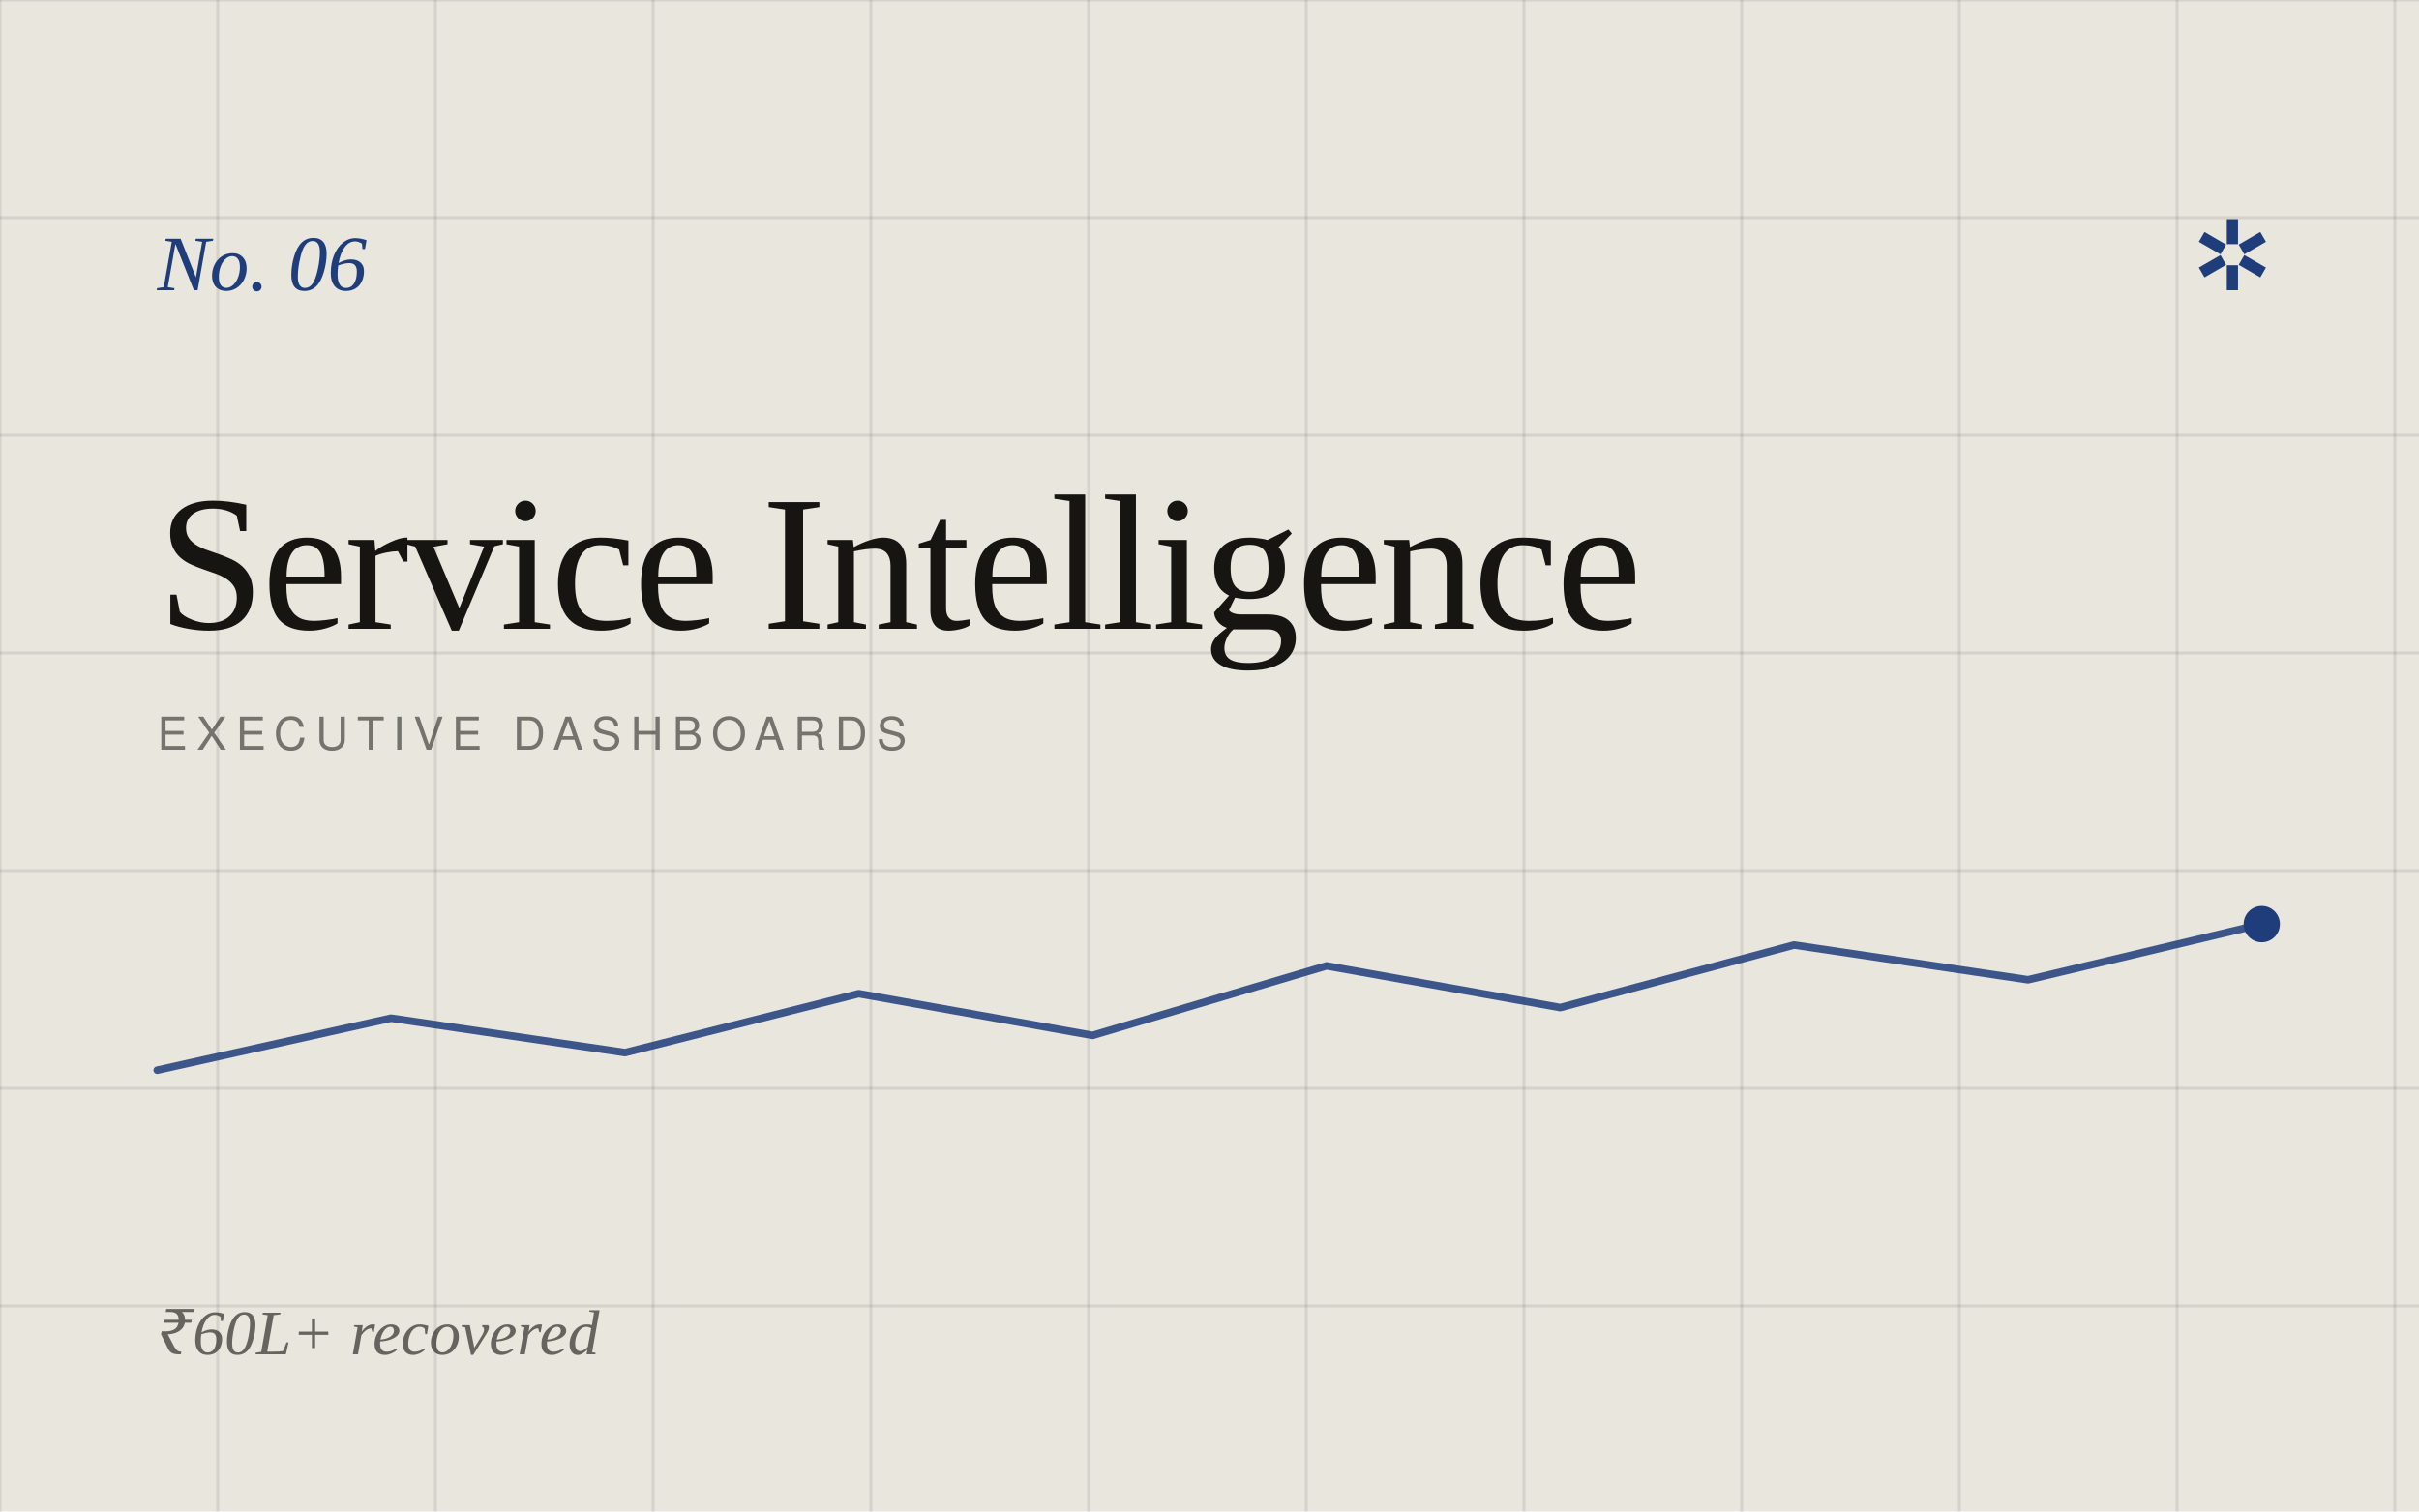
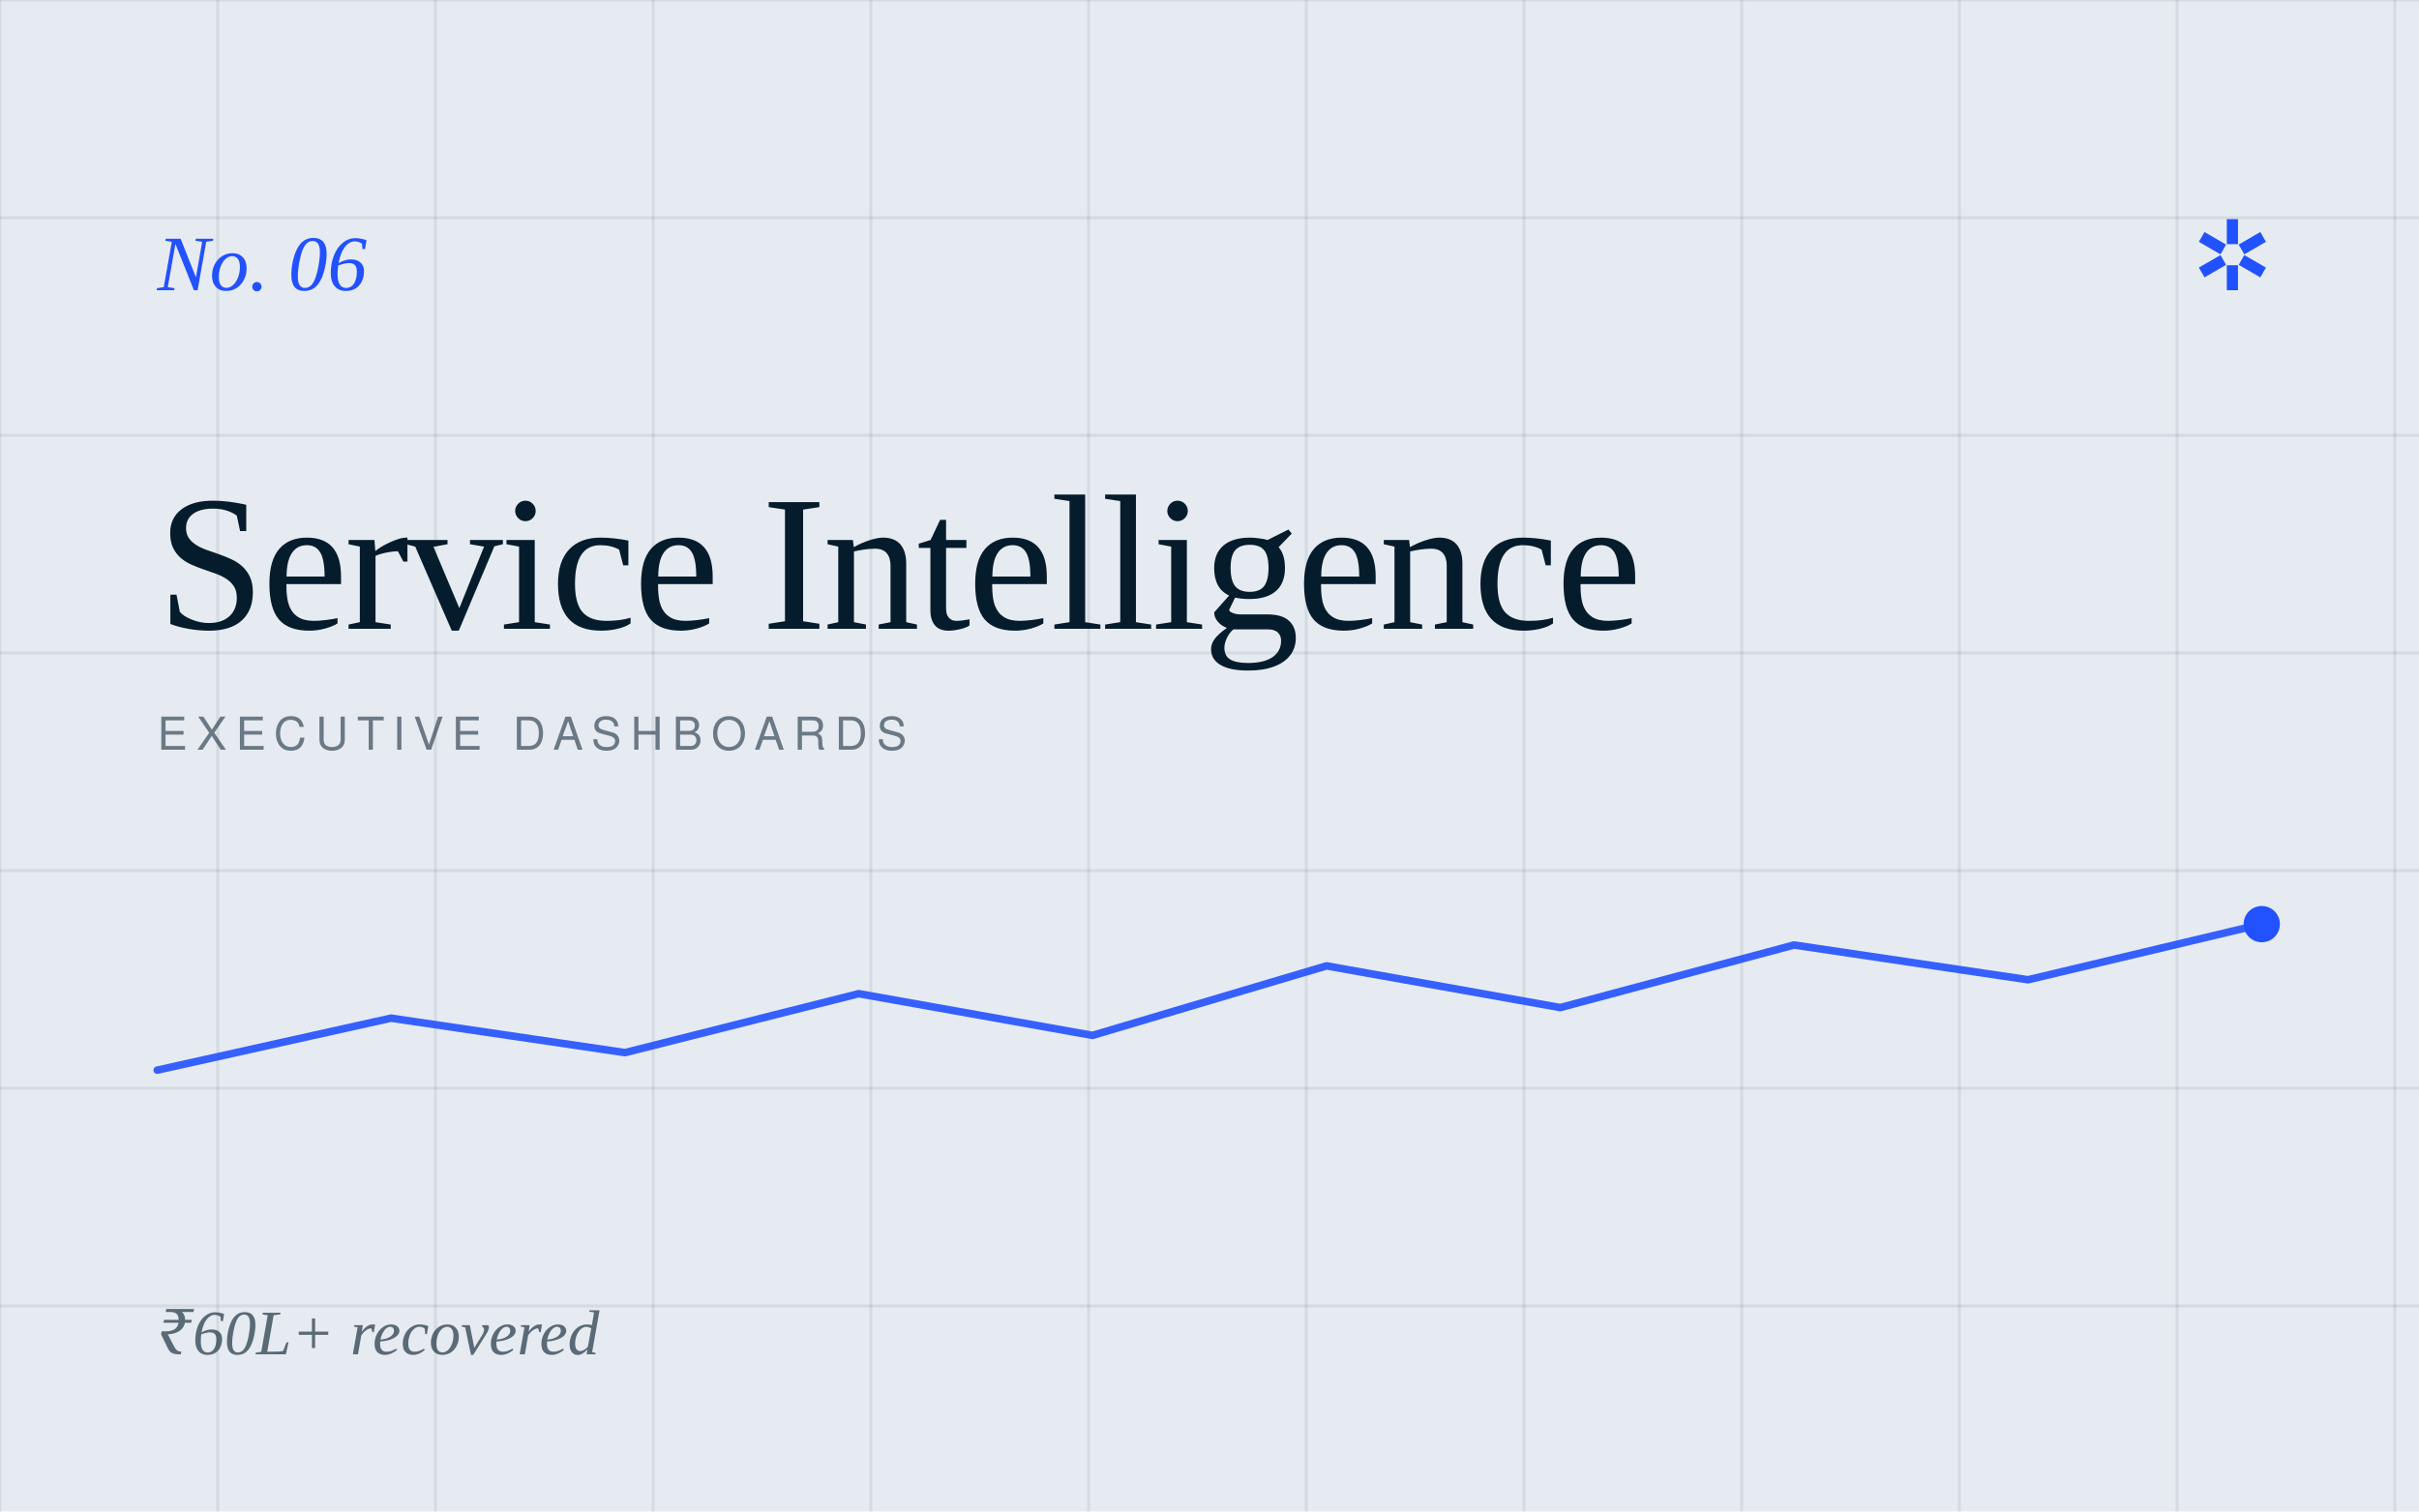
<svg xmlns="http://www.w3.org/2000/svg" viewBox="0 0 800 500" font-family="Georgia, 'Times New Roman', serif">
-   <rect width="800" height="500" fill="#E9E6DE" />
-   <g stroke="#171512" stroke-opacity="0.09" stroke-width="1">
+   <rect width="800" height="500" fill="#E6EBF1" />
+   <g stroke="#051C2C" stroke-opacity="0.08" stroke-width="1">
    <line x1="0" y1="0" x2="0" y2="500" />
    <line x1="72" y1="0" x2="72" y2="500" />
    <line x1="144" y1="0" x2="144" y2="500" />
    <line x1="216" y1="0" x2="216" y2="500" />
    <line x1="288" y1="0" x2="288" y2="500" />
    <line x1="360" y1="0" x2="360" y2="500" />
    <line x1="432" y1="0" x2="432" y2="500" />
    <line x1="504" y1="0" x2="504" y2="500" />
    <line x1="576" y1="0" x2="576" y2="500" />
    <line x1="648" y1="0" x2="648" y2="500" />
    <line x1="720" y1="0" x2="720" y2="500" />
    <line x1="792" y1="0" x2="792" y2="500" />
    <line x1="0" y1="0" x2="800" y2="0" />
    <line x1="0" y1="72" x2="800" y2="72" />
    <line x1="0" y1="144" x2="800" y2="144" />
    <line x1="0" y1="216" x2="800" y2="216" />
    <line x1="0" y1="288" x2="800" y2="288" />
    <line x1="0" y1="360" x2="800" y2="360" />
    <line x1="0" y1="432" x2="800" y2="432" />
  </g>
-   <polyline points="52.0,354.0 129.3,336.8 206.7,348.2 284.0,328.7 361.3,342.5 438.7,319.5 516.0,333.3 593.3,312.6 670.7,324.1 748.0,305.7" fill="none" stroke="#1f3d7a" stroke-width="2.5" stroke-linejoin="round" stroke-linecap="round" opacity="0.85" />
-   <circle cx="748.0" cy="305.7" r="6" fill="#1f3d7a" />
-   <text x="52" y="96" font-size="26" font-style="italic" fill="#1f3d7a">No. 06</text>
-   <text x="52" y="208" font-size="64" letter-spacing="-1" fill="#171512">Service Intelligence</text>
-   <text x="52" y="248" font-family="Helvetica, Arial, sans-serif" font-size="15" letter-spacing="3" fill="#171512" fill-opacity="0.55">EXECUTIVE DASHBOARDS</text>
-   <text x="52" y="448" font-size="21" font-style="italic" fill="#171512" fill-opacity="0.62">₹60L+ recovered</text>
-   <text x="726" y="96" font-size="34" fill="#1f3d7a">✲</text>
+   <polyline points="52.0,354.0 129.3,336.8 206.7,348.2 284.0,328.7 361.3,342.5 438.7,319.5 516.0,333.3 593.3,312.6 670.7,324.1 748.0,305.7" fill="none" stroke="#2251FF" stroke-width="2.5" stroke-linejoin="round" stroke-linecap="round" opacity="0.9" />
+   <circle cx="748.0" cy="305.7" r="6" fill="#2251FF" />
+   <text x="52" y="96" font-size="26" font-style="italic" fill="#2251FF">No. 06</text>
+   <text x="52" y="208" font-size="64" letter-spacing="-1" fill="#051C2C">Service Intelligence</text>
+   <text x="52" y="248" font-family="Helvetica, Arial, sans-serif" font-size="15" letter-spacing="3" fill="#051C2C" fill-opacity="0.55">EXECUTIVE DASHBOARDS</text>
+   <text x="52" y="448" font-size="21" font-style="italic" fill="#051C2C" fill-opacity="0.62">₹60L+ recovered</text>
+   <text x="726" y="96" font-size="34" fill="#2251FF">✲</text>
</svg>
